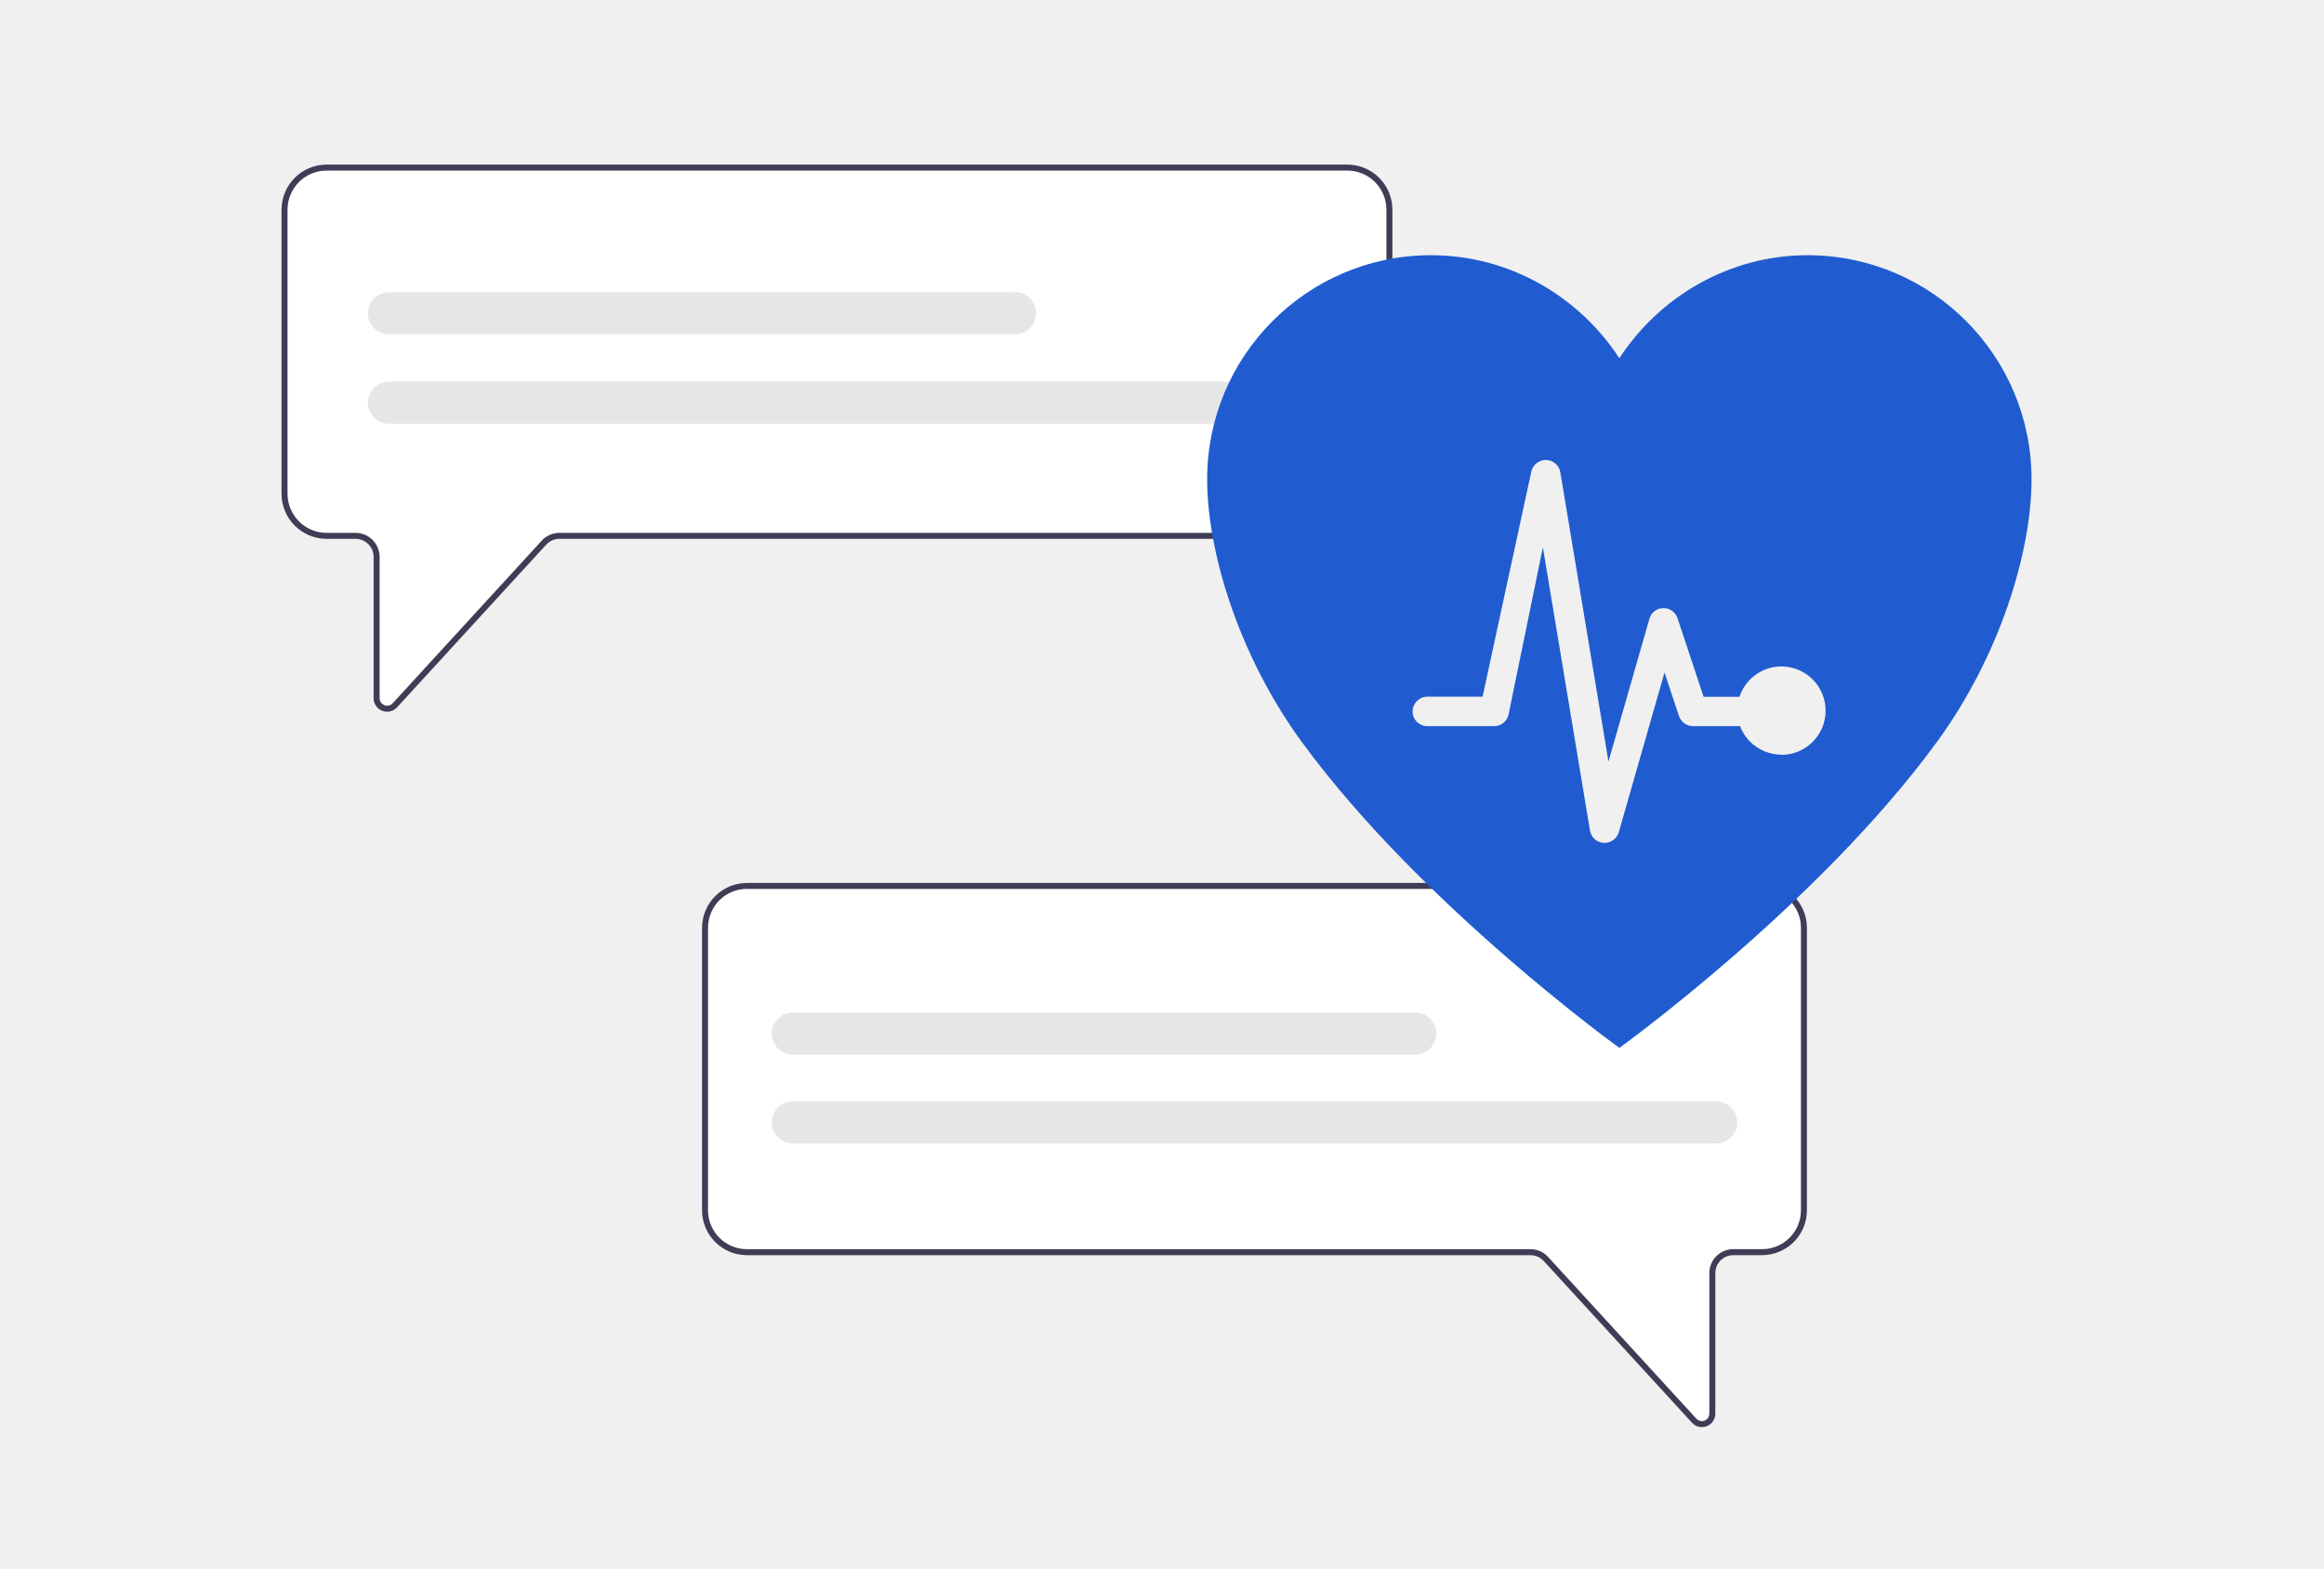
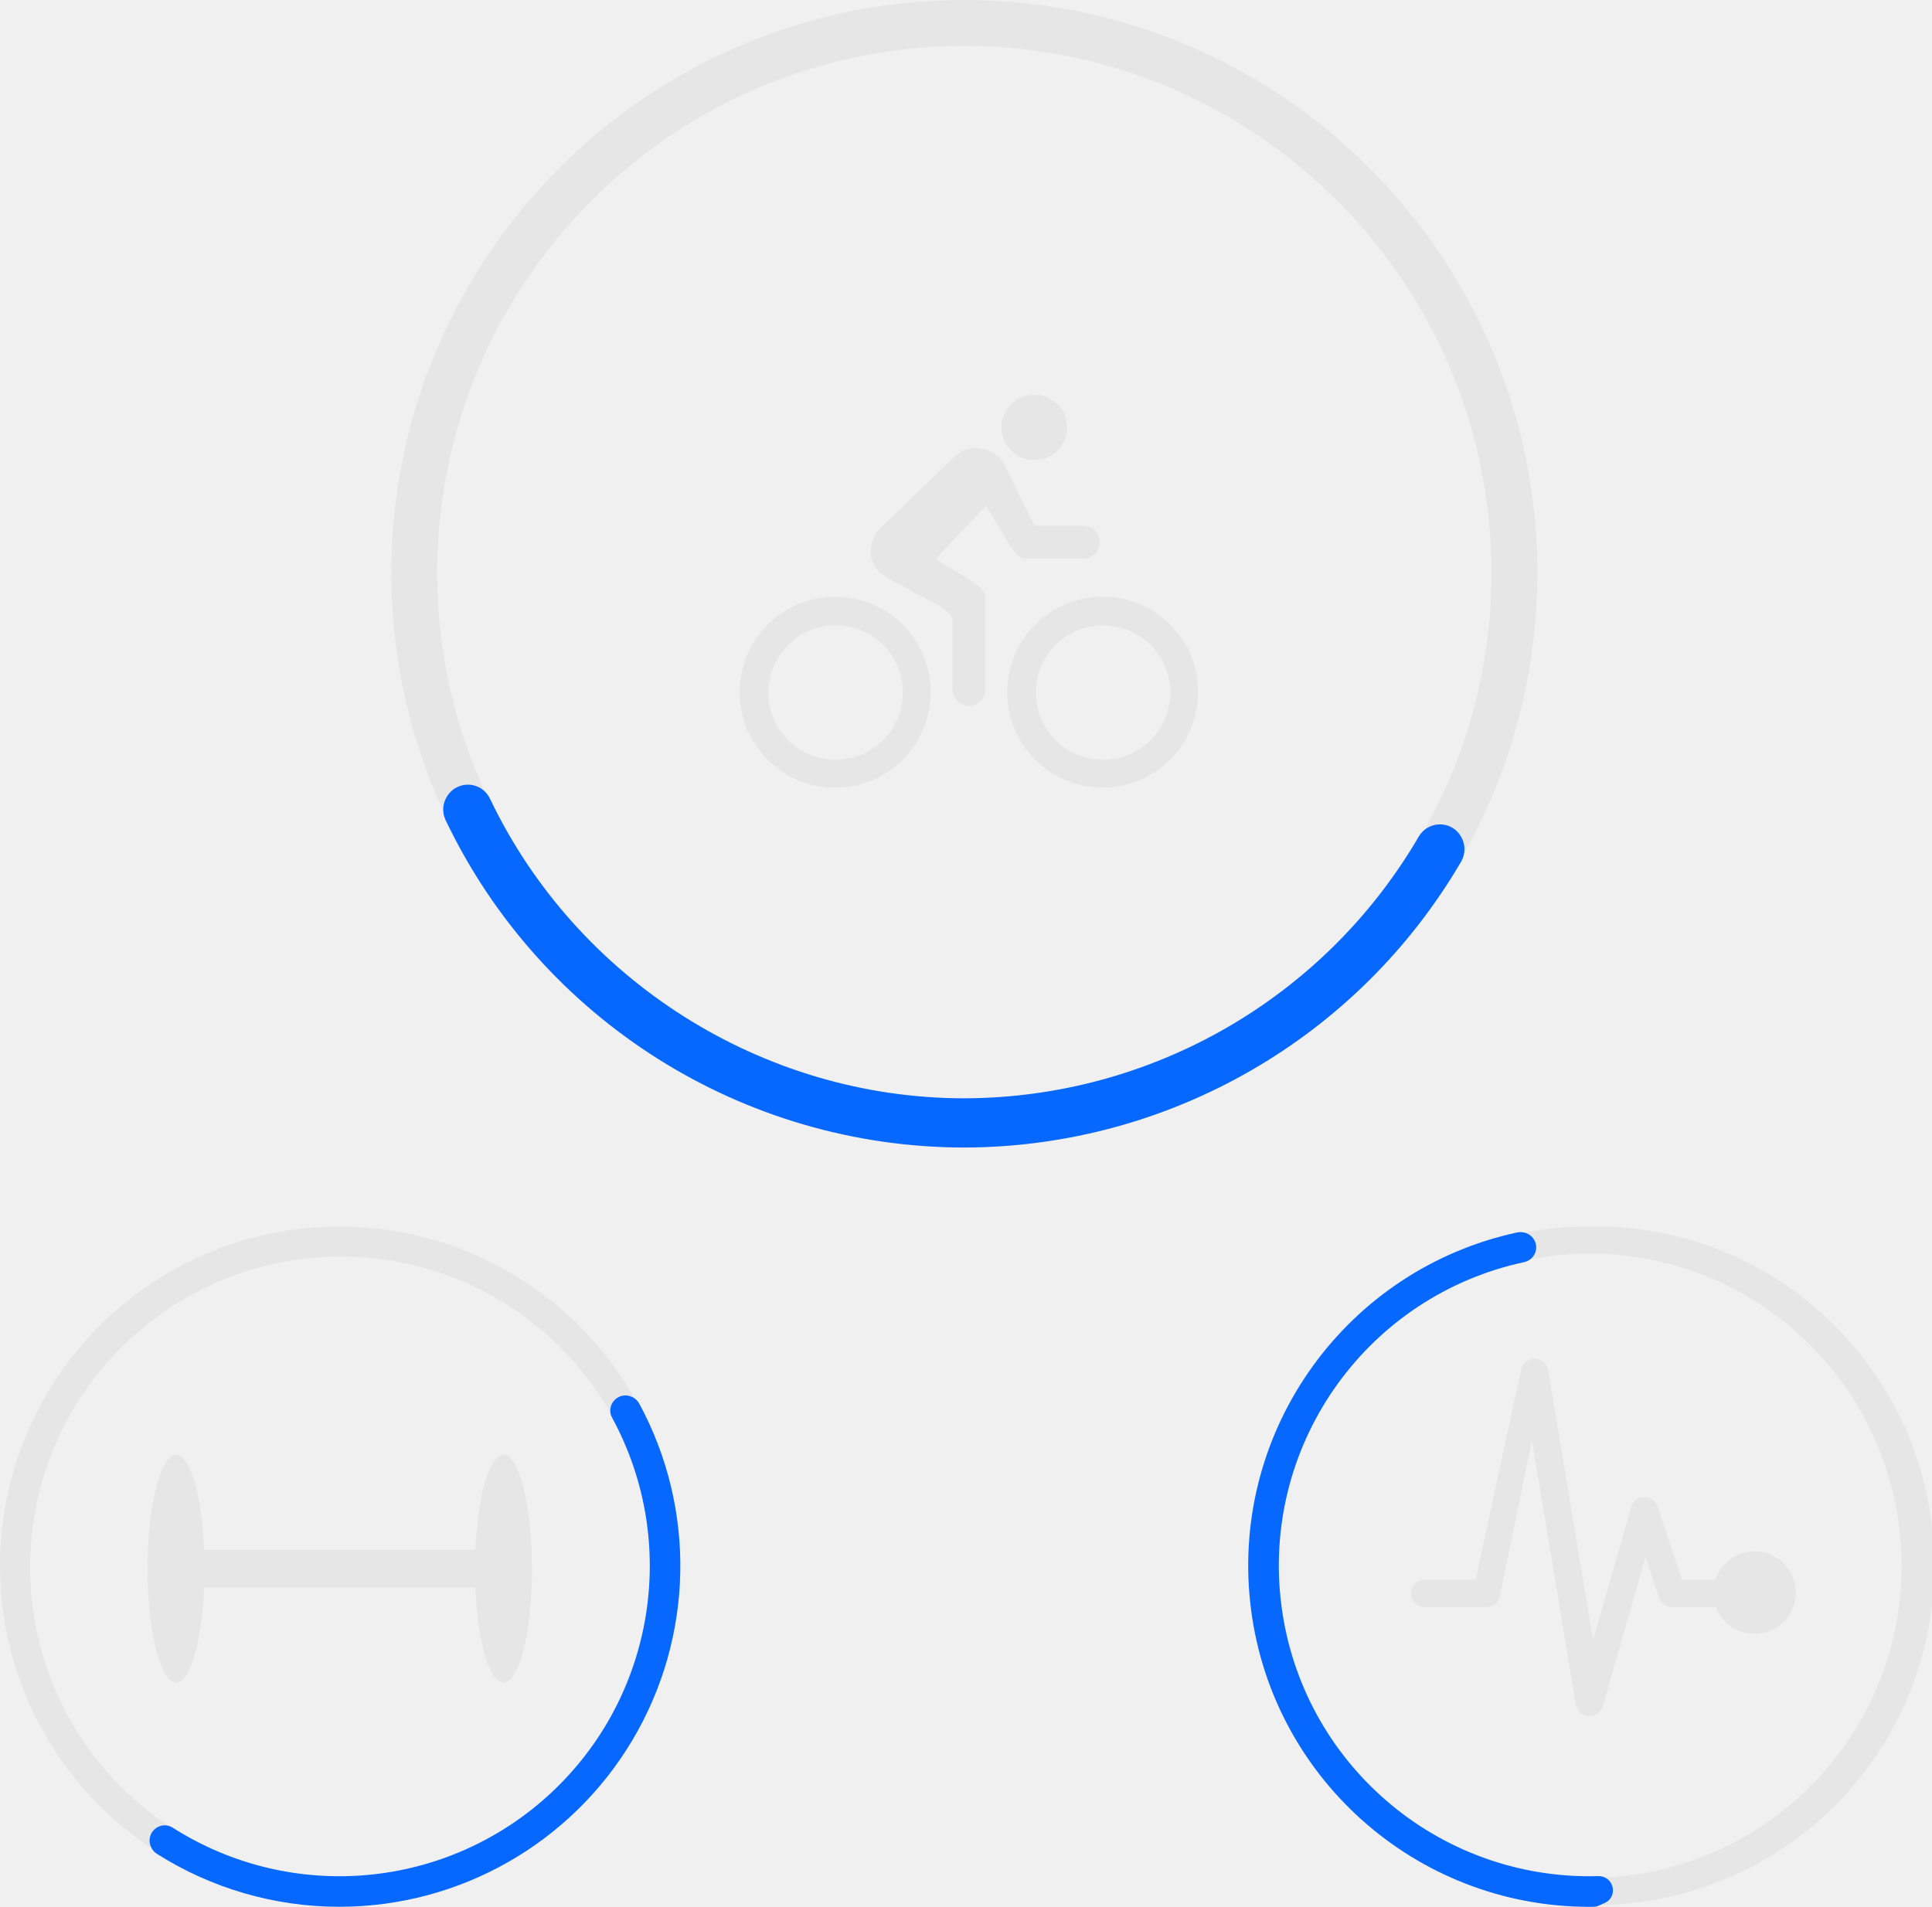
- <svg xmlns="http://www.w3.org/2000/svg" id="Layer_1" version="1.1" viewBox="0 0 1105.04 745.74">
-   <defs>
-     <style>
-       .st0 {
-         fill: #e6e6e6;
-       }
- 
-       .st1 {
-         fill: #205cd0;
-       }
- 
-       .st2 {
-         fill: #3f3d56;
-       }
- 
-       .st3 {
-         fill: #fff;
-       }
-     </style>
-   </defs>
-   <g>
-     <path class="st3" d="M809.21,678.65c-1.79,0-3.5-.75-4.69-2.08l-70.51-76.92c-1.62-1.76-3.9-2.76-6.29-2.76h-372.58c-11.77-.02-21.31-9.56-21.33-21.33v-134.36c.02-11.77,9.56-21.31,21.33-21.33h482.71c11.77.02,21.31,9.56,21.33,21.33v134.36c-.02,11.77-9.56,21.31-21.33,21.33h-13.69c-4.71,0-8.52,3.82-8.53,8.53v66.83c0,2.65-1.61,5.01-4.08,5.97-.75.29-1.54.44-2.34.44h0Z" />
-     <path class="st2" d="M809.21,678.65c-1.79,0-3.5-.75-4.69-2.08l-70.51-76.92c-1.62-1.76-3.9-2.76-6.29-2.76h-372.58c-11.77-.02-21.31-9.56-21.33-21.33v-134.36c.02-11.77,9.56-21.31,21.33-21.33h482.71c11.77.02,21.31,9.56,21.33,21.33v134.36c-.02,11.77-9.56,21.31-21.33,21.33h-13.69c-4.71,0-8.52,3.82-8.53,8.53v66.83c0,2.65-1.61,5.01-4.08,5.97-.75.29-1.54.44-2.34.44h0ZM355.14,422.71c-10.21,0-18.48,8.28-18.48,18.48v134.36c0,10.21,8.28,18.48,18.48,18.48h372.58c3.19,0,6.23,1.34,8.38,3.69l70.51,76.92c1.33,1.45,3.57,1.55,5.02.21.73-.68,1.15-1.62,1.15-2.62v-66.83c0-6.28,5.09-11.37,11.38-11.38h13.69c10.21,0,18.48-8.28,18.48-18.48v-134.36c0-10.21-8.28-18.48-18.48-18.48h-482.71Z" />
-     <path class="st0" d="M816.08,543.74h-439.17c-5.5,0-9.96-4.44-9.97-9.94s4.44-9.96,9.94-9.97h439.21c5.5,0,9.95,4.47,9.94,9.97,0,5.48-4.45,9.92-9.94,9.94h0Z" />
-     <path class="st0" d="M673,501.44h-296.09c-5.5,0-9.96-4.45-9.96-9.95s4.45-9.96,9.95-9.96h296.12c5.5,0,9.95,4.46,9.95,9.95s-4.46,9.95-9.95,9.95h-.02Z" />
+ <svg xmlns="http://www.w3.org/2000/svg" width="568.127" height="560.805" viewBox="0 0 568.127 560.805">
+   <g id="undraw_activity-tracker_3o6r" transform="translate(-0.003)">
+     <path id="Path_18" data-name="Path 18" d="M428.128,86.267c-92.916,0-168.5,75.581-168.5,168.5a167.592,167.592,0,0,0,14.774,68.989c26.407,58.61,85.367,99.508,153.723,99.508a168.591,168.591,0,0,0,168.5-168.5C596.625,161.848,521.031,86.267,428.128,86.267ZM567.536,322.5a155.175,155.175,0,0,1-139.408,87.281c-65.687,0-121.965-41.073-144.49-98.887a153.876,153.876,0,0,1-10.528-56.13c0-85.475,69.542-155.017,155.017-155.017s155.017,69.542,155.017,155.017A153.935,153.935,0,0,1,567.536,322.5Z" transform="translate(-144.542 -86.267)" fill="#e6e6e6" />
+     <path id="Path_19" data-name="Path 19" d="M428.128,423.761a169.2,169.2,0,0,1-152.537-96.266,7.279,7.279,0,0,1,.548-7.233l.09-.132a7.173,7.173,0,0,1,12.379.99c25.564,53.556,80.328,88.162,139.52,88.162a155.145,155.145,0,0,0,133.619-76.976,7.176,7.176,0,0,1,6.259-3.588,7.049,7.049,0,0,1,6.162,3.592l.079.138a7.266,7.266,0,0,1-.038,7.222,169.646,169.646,0,0,1-146.08,84.091Z" transform="translate(-144.542 -86.267)" fill="#0768ff" />
+     <path id="Path_20" data-name="Path 20" d="M390.15,270.176a19.776,19.776,0,1,1-13.871,5.807,19.515,19.515,0,0,1,13.871-5.807m0-8.425a28.088,28.088,0,1,0,28.073,28.1,28.088,28.088,0,0,0-28.073-28.1Zm58.523-40.168a9.58,9.58,0,0,0,9.628-9.531q0-.049,0-.1a9.478,9.478,0,0,0-9.387-9.568h-.181a9.6,9.6,0,0,0-.181,19.2h.121ZM468.8,270.176a19.777,19.777,0,1,1-13.871,5.807,19.515,19.515,0,0,1,13.871-5.807m0-8.425a28.073,28.073,0,1,0,28.073,28.073A28.073,28.073,0,0,0,468.8,261.751Z" transform="translate(-144.542 -86.267)" fill="#e6e6e6" />
+     <path id="Path_21" data-name="Path 21" d="M463.176,240.9H448.733l-8.876-18.083a9.414,9.414,0,0,0-14.894-1.986l-21.574,20.791a9.8,9.8,0,0,0-2.8,6.74c0,5.235,3.791,7.1,5.566,8.154,13.69,7.883,18.5,8.756,18.5,12.7v19.828a4.814,4.814,0,0,0,9.628,0h0v-27.08c0-3.972-9.147-7.221-14.533-11.434l14.713-15.5c5.627,8.575,8.214,15.5,11.434,15.5h17.271a4.814,4.814,0,0,0,.016-9.628h-.016Z" transform="translate(-144.542 -86.267)" fill="#e6e6e6" />
+     <path id="Path_22" data-name="Path 22" d="M292.6,514.124c-4.147,0-7.581,12.074-8.246,27.906H204.569c-.665-15.832-4.1-27.906-8.246-27.906-4.624,0-8.372,14.993-8.372,33.487S191.7,581.1,196.323,581.1c4.147,0,7.581-12.074,8.246-27.906h79.783c.665,15.832,4.1,27.906,8.246,27.906,4.624,0,8.372-14.993,8.372-33.487S297.222,514.124,292.6,514.124Z" transform="translate(-144.542 -86.267)" fill="#e6e6e6" />
+     <path id="Path_23" data-name="Path 23" d="M331.462,498.169a99.772,99.772,0,1,0,12.644,48.581,99.772,99.772,0,0,0-12.644-48.581ZM244.3,638.561a91.361,91.361,0,1,1,.922,0q-.461,0-.922,0Z" transform="translate(-144.542 -86.267)" fill="#e6e6e6" />
+     <path id="Path_24" data-name="Path 24" d="M244.35,647.055a100.1,100.1,0,0,1-53.7-15.592,4.49,4.49,0,0,1-1.767-2.149l-.05-.13a4.4,4.4,0,0,1,1.346-5.067,4.345,4.345,0,0,1,5.166-.316,91.27,91.27,0,0,0,129.2-120.577,4.35,4.35,0,0,1,.673-5.134,4.409,4.409,0,0,1,5.154-.991l.125.059a4.456,4.456,0,0,1,2.015,1.888A100.267,100.267,0,0,1,244.4,647.055Z" transform="translate(-144.542 -86.267)" fill="#0768ff" />
+     <path id="Path_25" data-name="Path 25" d="M611.909,446.964a99.8,99.8,0,1,0-.018,199.608h.018c.647,0,1.281,0,1.928-.027a99.8,99.8,0,1,0-1.928-199.586ZM632.25,636.3a91.818,91.818,0,1,1-20.395-181.357h.054A91.818,91.818,0,0,1,632.25,636.3Z" transform="translate(-144.542 -86.267)" fill="#e6e6e6" />
+     <path id="Path_26" data-name="Path 26" d="M611.909,647.072a100.305,100.305,0,0,1-21.236-198.337,4.6,4.6,0,0,1,1.808-.023l.208.04a4.442,4.442,0,0,1,.1,8.7,91.328,91.328,0,0,0,19.132,180.627c.882-.008,1.74-.012,2.61-.038a4.138,4.138,0,0,1,4.212,3.242,4,4,0,0,1-2.272,4.638h0q-.881.4-1.771.793a4.107,4.107,0,0,1-1.584.351C612.716,647.072,612.315,647.072,611.909,647.072Z" transform="translate(-144.542 -86.267)" fill="#0768ff" />
+     <path id="Path_27" data-name="Path 27" d="M661.145,542.525a12.2,12.2,0,0,0-12.179,8.313h-9.829l-7.176-21.578a4.043,4.043,0,0,0-3.841-2.779h-.076a4,4,0,0,0-3.79,2.931l-11.244,39.24L599.8,489.287a4.057,4.057,0,0,0-7.934-.328l-13.392,61.879H563.463a4.043,4.043,0,0,0,0,8.085h18.192a4.03,4.03,0,0,0,3.916-3.057l9.45-46.036,12.962,77.8a4.014,4.014,0,0,0,3.765,3.36h.227a4.055,4.055,0,0,0,3.891-2.931l12.558-43.863,3.967,11.951a4.077,4.077,0,0,0,3.841,2.779h12.911a12.131,12.131,0,1,0,12-16.4Z" transform="translate(-144.542 -86.267)" fill="#e6e6e6" />
  </g>
-   <g>
-     <path class="st3" d="M181.74,338.01c-2.48-.95-4.11-3.34-4.1-5.99v-67.19c0-4.74-3.84-8.57-8.58-8.58h-13.76c-11.84-.01-21.43-9.61-21.44-21.44V99.71c0-11.84,9.61-21.43,21.44-21.44h485.34c11.84.01,21.43,9.61,21.44,21.44v135.09c-.01,11.84-9.61,21.43-21.44,21.44h-374.61c-2.4,0-4.7,1.01-6.32,2.78l-70.89,77.34c-1.21,1.33-2.93,2.09-4.72,2.09-.8,0-1.6-.15-2.35-.44h-.01Z" />
-     <path class="st2" d="M181.74,338.01c-2.48-.95-4.11-3.34-4.1-5.99v-67.19c0-4.74-3.84-8.57-8.58-8.58h-13.76c-11.84-.01-21.43-9.61-21.44-21.44V99.71c0-11.84,9.61-21.43,21.44-21.44h485.34c11.84.01,21.43,9.61,21.44,21.44v135.09c-.01,11.84-9.61,21.43-21.44,21.44h-374.61c-2.4,0-4.7,1.01-6.32,2.78l-70.89,77.34c-1.21,1.33-2.93,2.09-4.72,2.09-.8,0-1.6-.15-2.35-.44h-.01ZM155.3,81.12c-10.26.01-18.57,8.33-18.59,18.59v135.09c0,10.26,8.33,18.57,18.59,18.59h13.76c6.31,0,11.43,5.12,11.44,11.44v67.19c0,1.97,1.6,3.58,3.58,3.57,1,0,1.96-.42,2.63-1.16l70.89-77.34c2.17-2.36,5.22-3.7,8.43-3.71h374.61c10.26,0,18.57-8.33,18.59-18.59V99.71c-.01-10.26-8.33-18.57-18.59-18.59,0,0-485.34,0-485.34,0Z" />
-     <path class="st0" d="M626.53,201.49H184.97c-5.53,0-10.02-4.46-10.03-9.99s4.46-10.02,9.99-10.03h441.6c5.53,0,10,4.49,10,10.01s-4.48,10-10,10h0Z" />
-     <path class="st0" d="M482.68,158.96H184.97c-5.53,0-10.02-4.46-10.03-9.99s4.46-10.02,9.99-10.03h297.75c5.53,0,10,4.5,9.99,10.03-.01,5.51-4.48,9.98-9.99,9.99Z" />
-   </g>
-   <path class="st1" d="M860.45,121.36h-.94c-37.4,0-70.49,19.8-89.52,49-19.03-29.2-52.11-49-89.52-49h-.94c-58.42.55-105.52,48.06-105.54,106.49,0,34.87,15.26,84.33,45.04,125.04,56.73,77.55,150.96,145.42,150.96,145.42,0,0,94.23-67.85,150.95-145.42,29.78-40.71,45.04-90.17,45.04-125.04-.04-58.42-47.1-105.93-105.53-106.49h0ZM847,358.86c-8.72-.04-16.53-5.41-19.64-13.56h-22.37c-3.01-.01-5.69-1.95-6.66-4.81l-6.87-20.7-21.74,75.95c-.87,3-3.62,5.08-6.74,5.08h-.43c-3.27-.16-5.99-2.58-6.52-5.82l-22.4-134.73-16.37,79.73c-.77,3.12-3.57,5.31-6.79,5.31h-31.51c-3.87.16-7.14-2.85-7.29-6.7s2.85-7.14,6.7-7.29h26.58l23.2-107.19c.9-3.77,4.7-6.1,8.48-5.2,2.77.66,4.87,2.95,5.31,5.78l22.87,137.45,19.49-67.96c.83-2.94,3.5-4.98,6.56-5.02h.14c3.03,0,5.7,1.94,6.64,4.81l12.42,37.37h17.03c3.63-11.02,15.51-17.01,26.53-13.38s17.01,15.51,13.38,26.53c-2.83,8.61-10.89,14.45-19.96,14.45l-.04-.05h.01v-.05Z" />
</svg>
